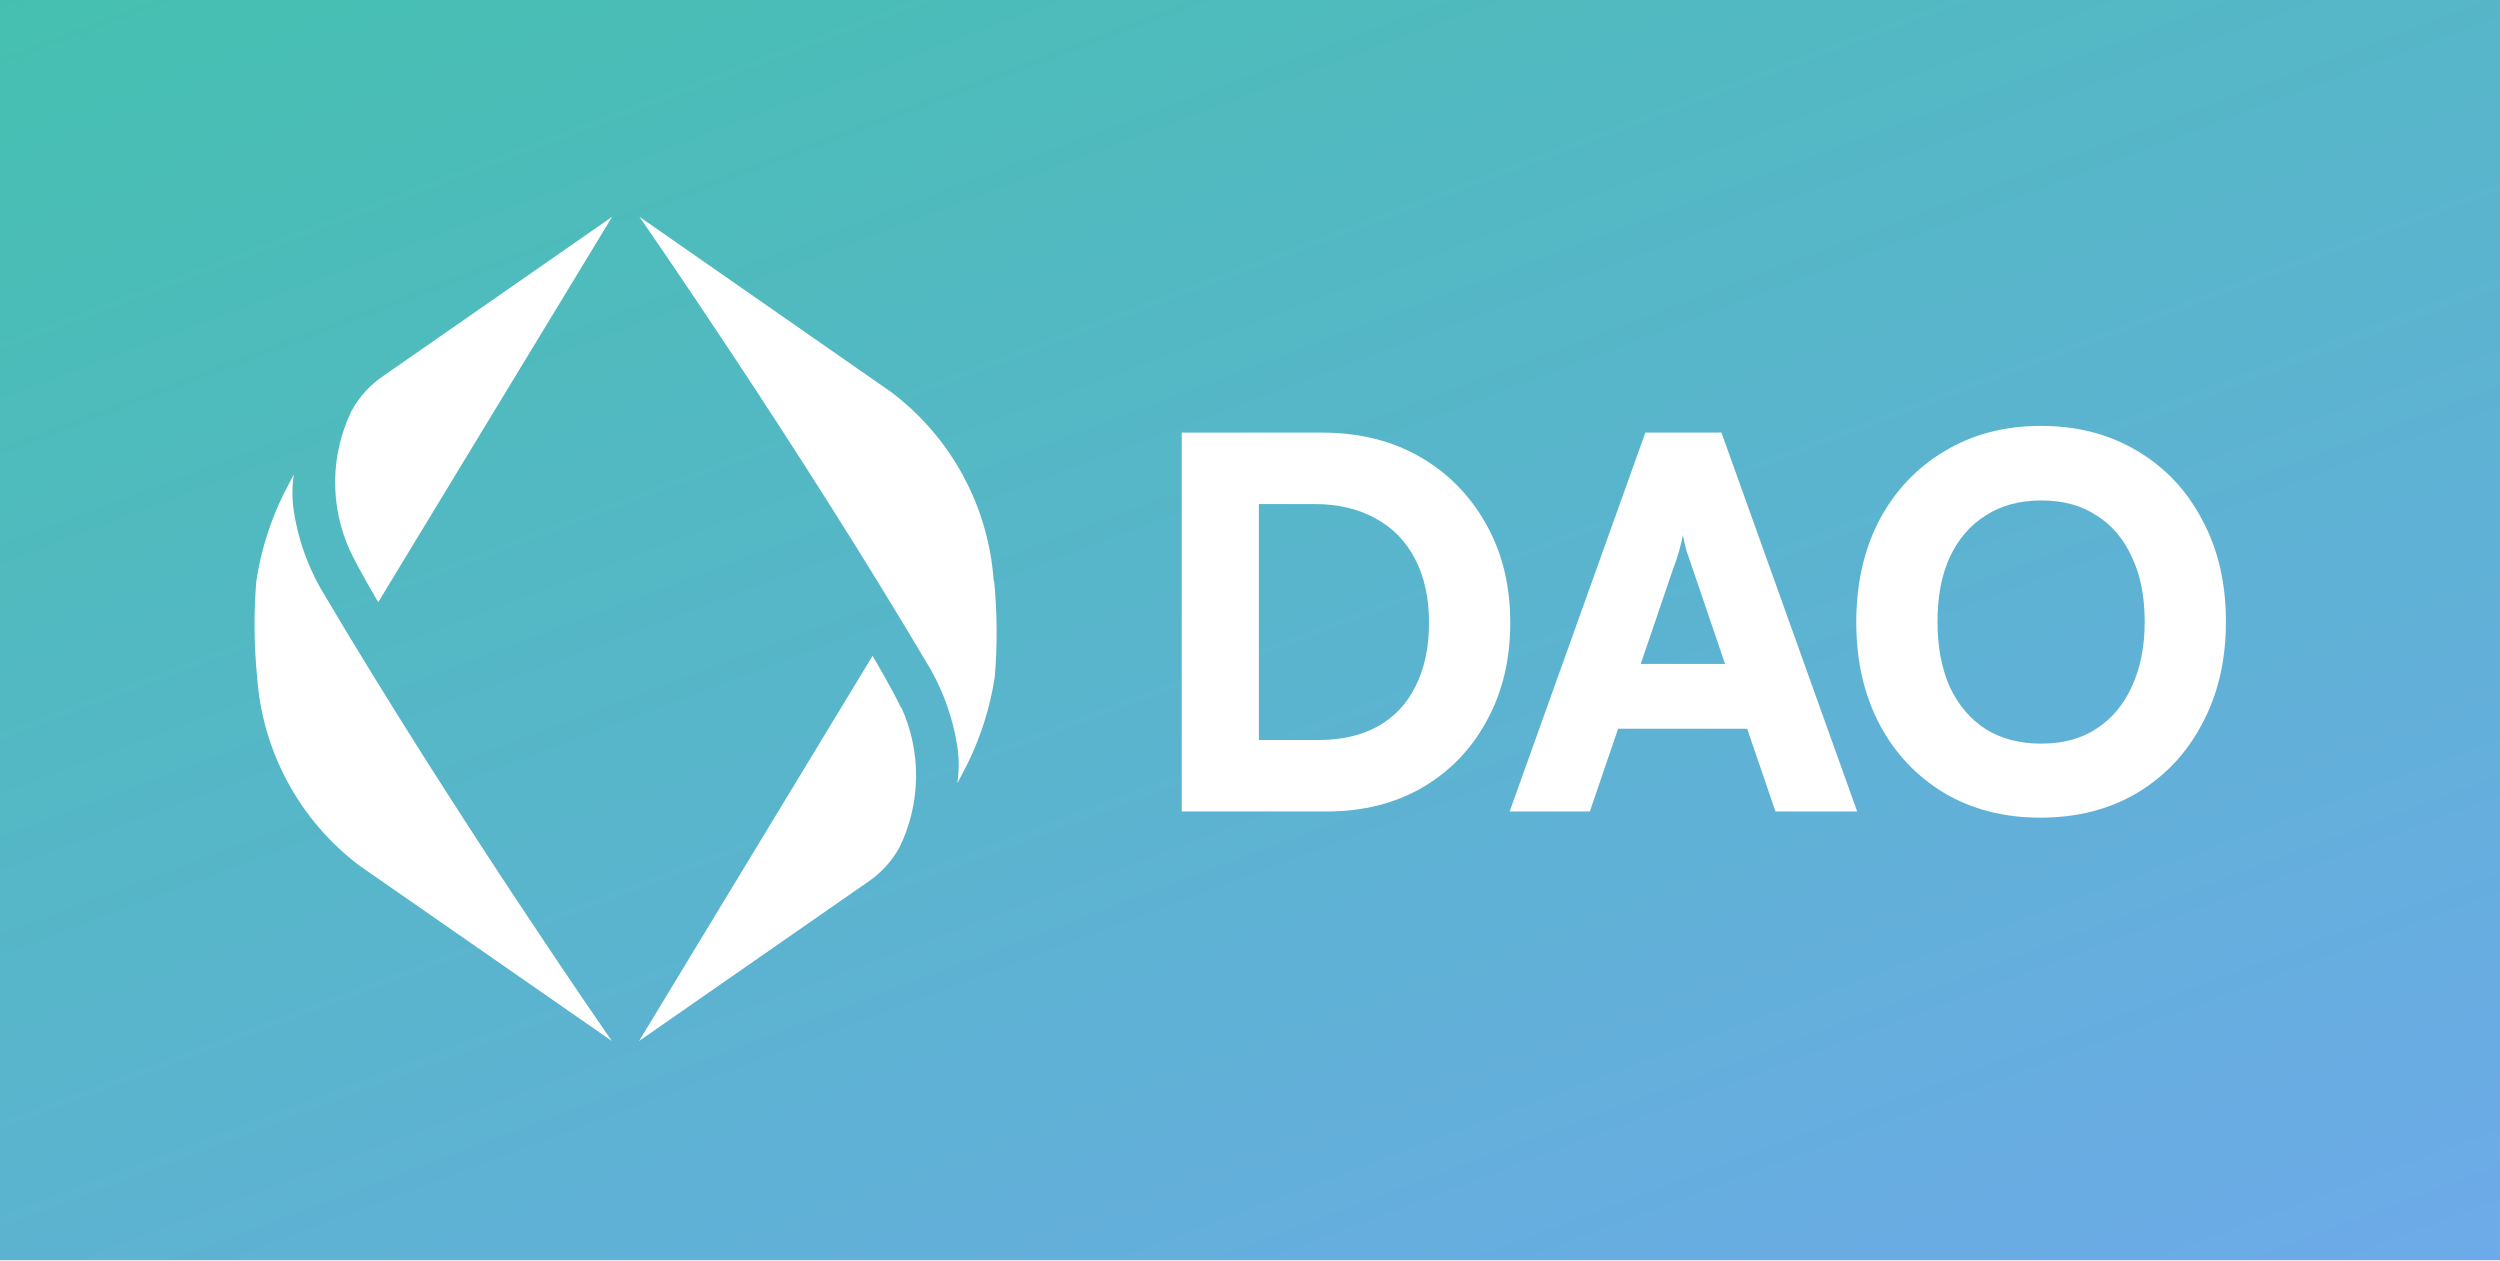
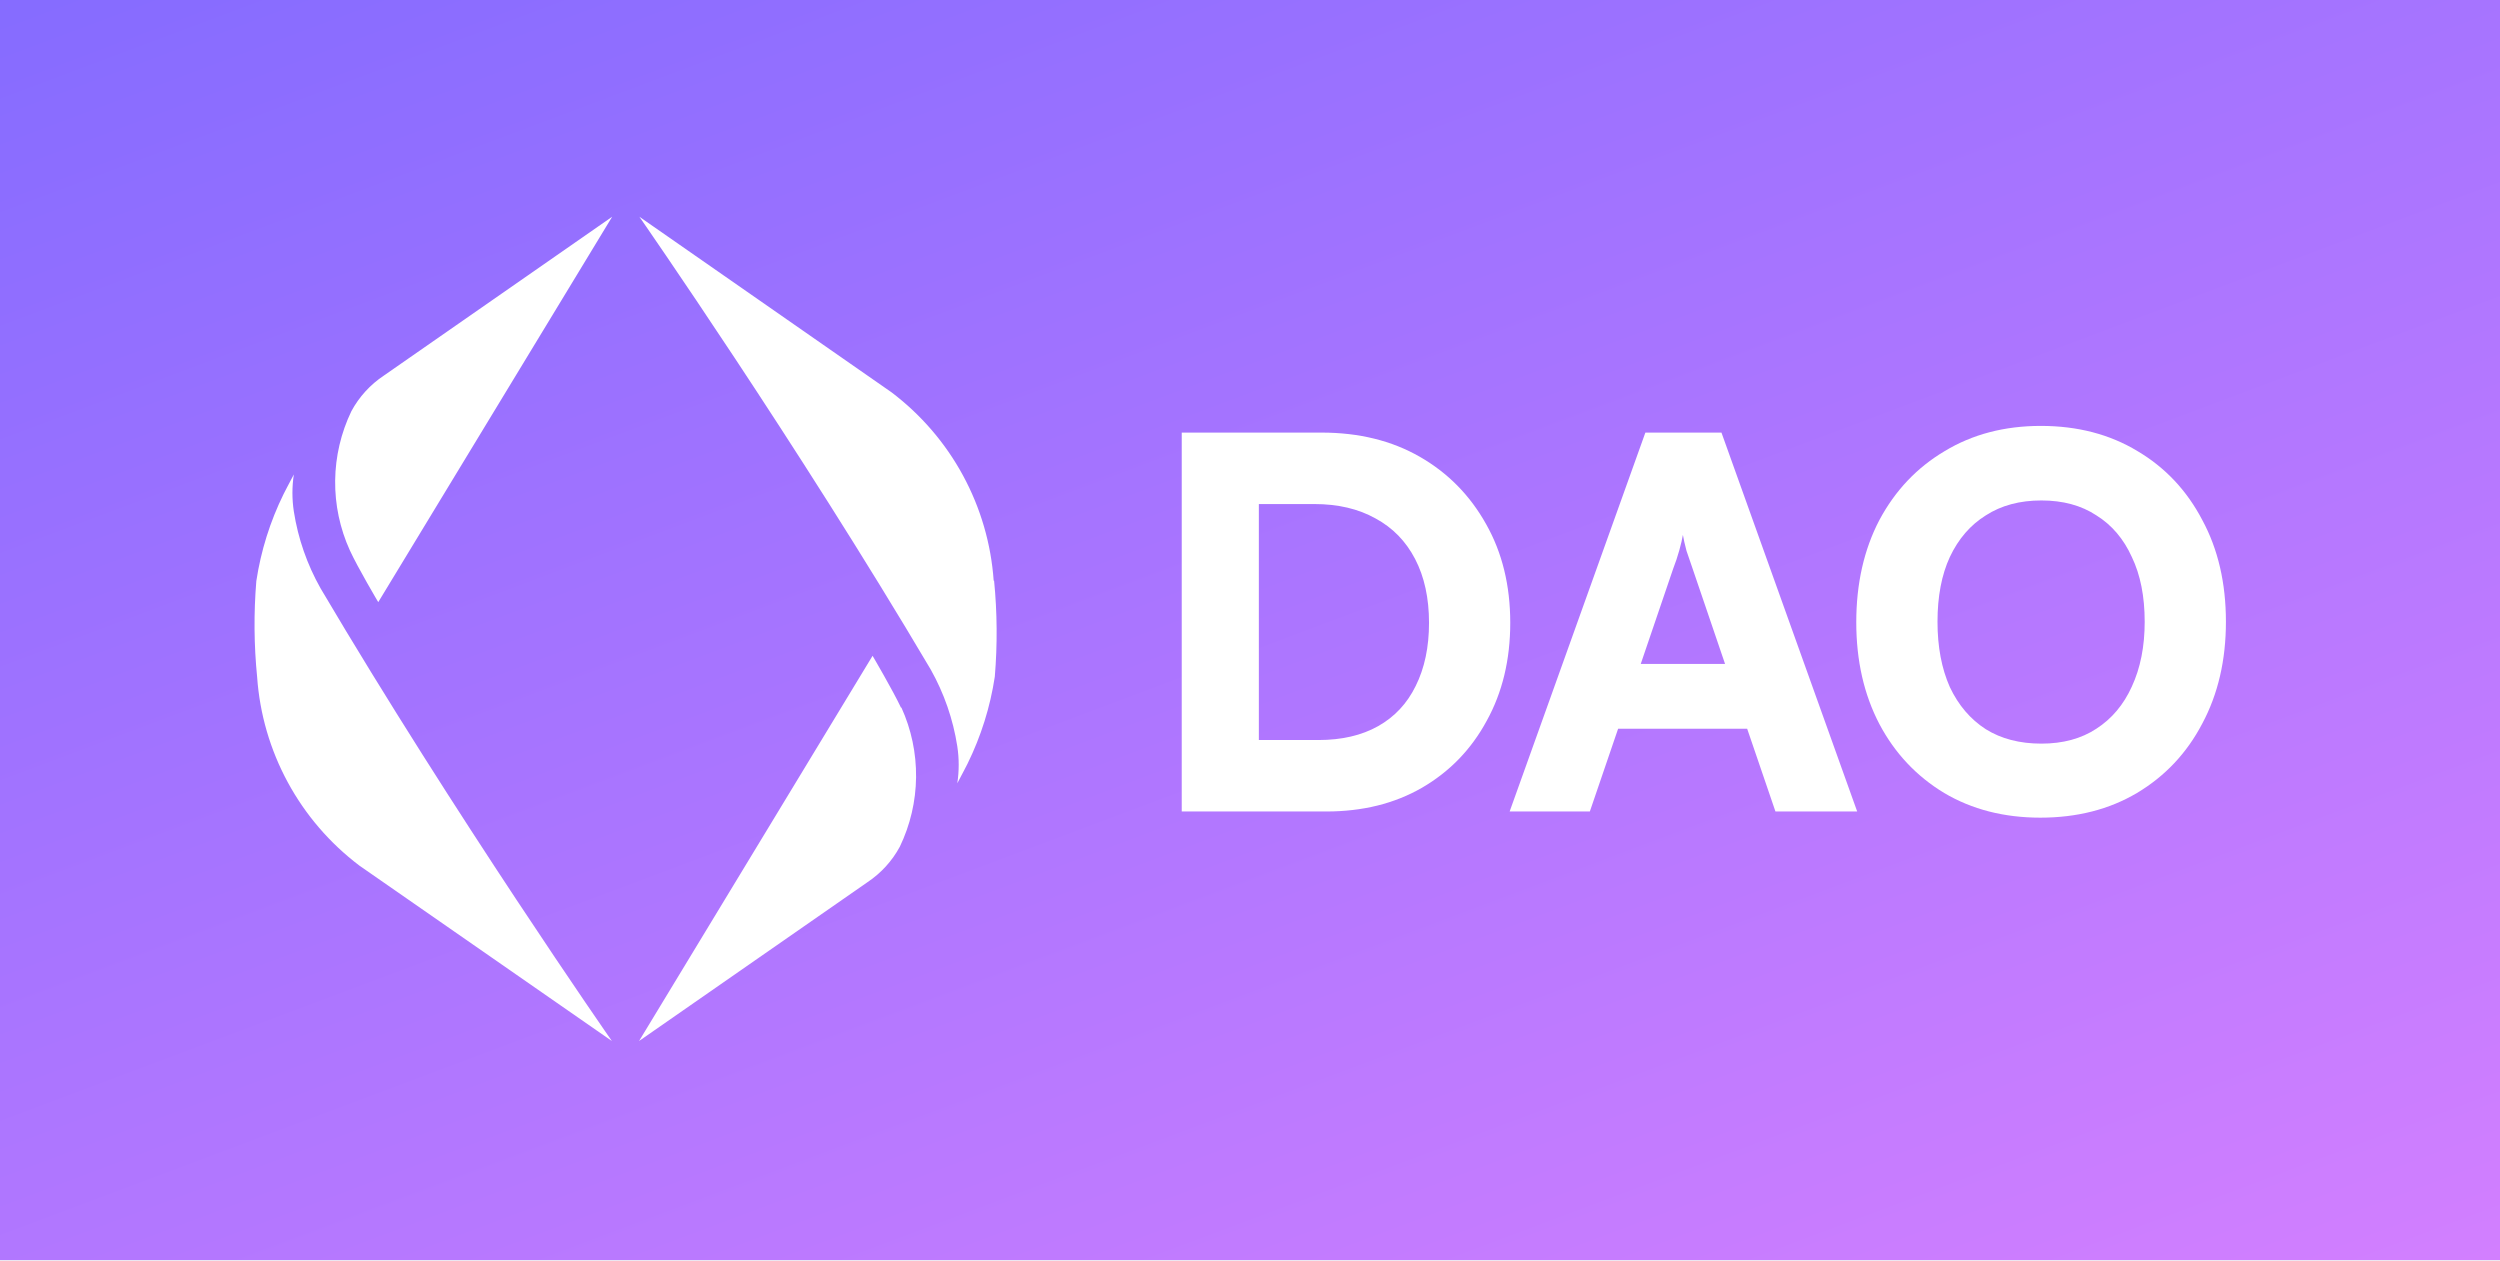
<svg xmlns="http://www.w3.org/2000/svg" width="992" height="500" viewBox="0 0 992 500" fill="none">
  <rect width="992" height="500" fill="url(#paint0_linear_36_32)" />
  <path d="M139.423 163.173C142.492 157.476 146.92 152.619 152.319 149.031L242.912 86L150.088 238.931C150.088 238.931 141.978 225.275 138.814 218.365C134.873 209.677 132.885 200.236 132.99 190.702C133.095 181.168 135.291 171.772 139.423 163.173ZM102.034 268.669C103.057 283.294 107.204 297.532 114.198 310.43C121.191 323.329 130.87 334.589 142.586 343.458L242.79 413.075C242.79 413.075 180.096 323.054 127.217 233.477C121.863 224.013 118.264 213.666 116.592 202.931C115.852 198.07 115.852 193.125 116.592 188.264C115.213 190.81 112.537 196.022 112.537 196.022C107.175 206.917 103.523 218.568 101.709 230.568C100.665 243.252 100.774 256.004 102.034 268.669ZM357.512 280.79C354.267 273.881 346.238 260.224 346.238 260.224L253.577 413.075L344.17 350.084C349.568 346.496 353.997 341.64 357.066 335.943C361.198 327.343 363.393 317.947 363.499 308.414C363.604 298.88 361.616 289.438 357.674 280.75L357.512 280.79ZM394.292 230.446C393.269 215.822 389.122 201.583 382.129 188.685C375.135 175.787 365.456 164.526 353.74 155.658L253.698 86C253.698 86 316.351 176.021 369.272 265.598C374.611 275.065 378.196 285.412 379.856 296.144C380.596 301.005 380.596 305.95 379.856 310.811C381.235 308.265 383.911 303.053 383.911 303.053C389.273 292.158 392.925 280.507 394.738 268.507C395.796 255.824 395.701 243.072 394.455 230.406L394.292 230.446Z" fill="white" />
  <path d="M526.236 322H468.912V171.652H524.4C539.224 171.652 552.212 174.848 563.364 181.24C574.516 187.632 583.288 196.54 589.68 207.964C596.072 219.252 599.268 232.308 599.268 247.132C599.268 261.82 596.14 274.808 589.884 286.096C583.764 297.384 575.196 306.224 564.18 312.616C553.3 318.872 540.652 322 526.236 322ZM499.512 185.728V308.332L485.028 293.644H523.176C532.424 293.644 540.312 291.808 546.84 288.136C553.368 284.464 558.332 279.16 561.732 272.224C565.268 265.152 567.036 256.788 567.036 247.132C567.036 237.34 565.2 228.908 561.528 221.836C557.856 214.764 552.62 209.392 545.82 205.72C539.02 201.912 530.928 200.008 521.544 200.008H485.028L499.512 185.728Z" fill="white" />
  <path d="M630.851 322H599.027L652.883 171.652H683.075L736.931 322H704.495L693.275 289.156H642.071L630.851 322ZM663.899 225.712L651.047 263.452H684.503L671.651 225.712C670.835 223.4 670.019 221.02 669.203 218.572C668.523 215.988 668.047 213.88 667.775 212.248C667.503 213.88 667.027 215.92 666.347 218.368C665.667 220.816 664.851 223.264 663.899 225.712Z" fill="white" />
  <path d="M883.246 246.724C883.246 261.956 880.118 275.42 873.862 287.116C867.742 298.812 859.106 307.992 847.954 314.656C836.938 321.184 824.154 324.448 809.602 324.448C795.186 324.448 782.47 321.184 771.454 314.656C760.438 307.992 751.87 298.88 745.75 287.32C739.63 275.624 736.57 262.16 736.57 246.928C736.57 231.56 739.63 218.028 745.75 206.332C752.006 194.636 760.642 185.524 771.658 178.996C782.674 172.332 795.39 169 809.806 169C824.358 169 837.142 172.332 848.158 178.996C859.174 185.524 867.742 194.636 873.862 206.332C880.118 217.892 883.246 231.356 883.246 246.724ZM851.014 246.724C851.014 236.66 849.314 228.092 845.914 221.02C842.65 213.812 837.958 208.304 831.838 204.496C825.854 200.552 818.578 198.58 810.01 198.58C801.442 198.58 794.098 200.552 787.978 204.496C781.858 208.304 777.098 213.812 773.698 221.02C770.434 228.092 768.802 236.66 768.802 246.724C768.802 256.652 770.434 265.288 773.698 272.632C777.098 279.84 781.858 285.416 787.978 289.36C794.098 293.168 801.442 295.072 810.01 295.072C818.578 295.072 825.854 293.1 831.838 289.156C837.958 285.212 842.65 279.636 845.914 272.428C849.314 265.084 851.014 256.516 851.014 246.724Z" fill="white" />
  <defs>
    <linearGradient id="paint0_linear_36_32" x1="919.584" y1="663" x2="563.452" y2="-285.157" gradientUnits="userSpaceOnUse">
-       <stop stop-color="#73A6F2" />
-       <stop offset="1" stop-color="#42C2AB" />
+       <stop stop-color="#DE82FF" />
+       <stop offset="1" stop-color="#7F6AFF" />
    </linearGradient>
  </defs>
</svg>
